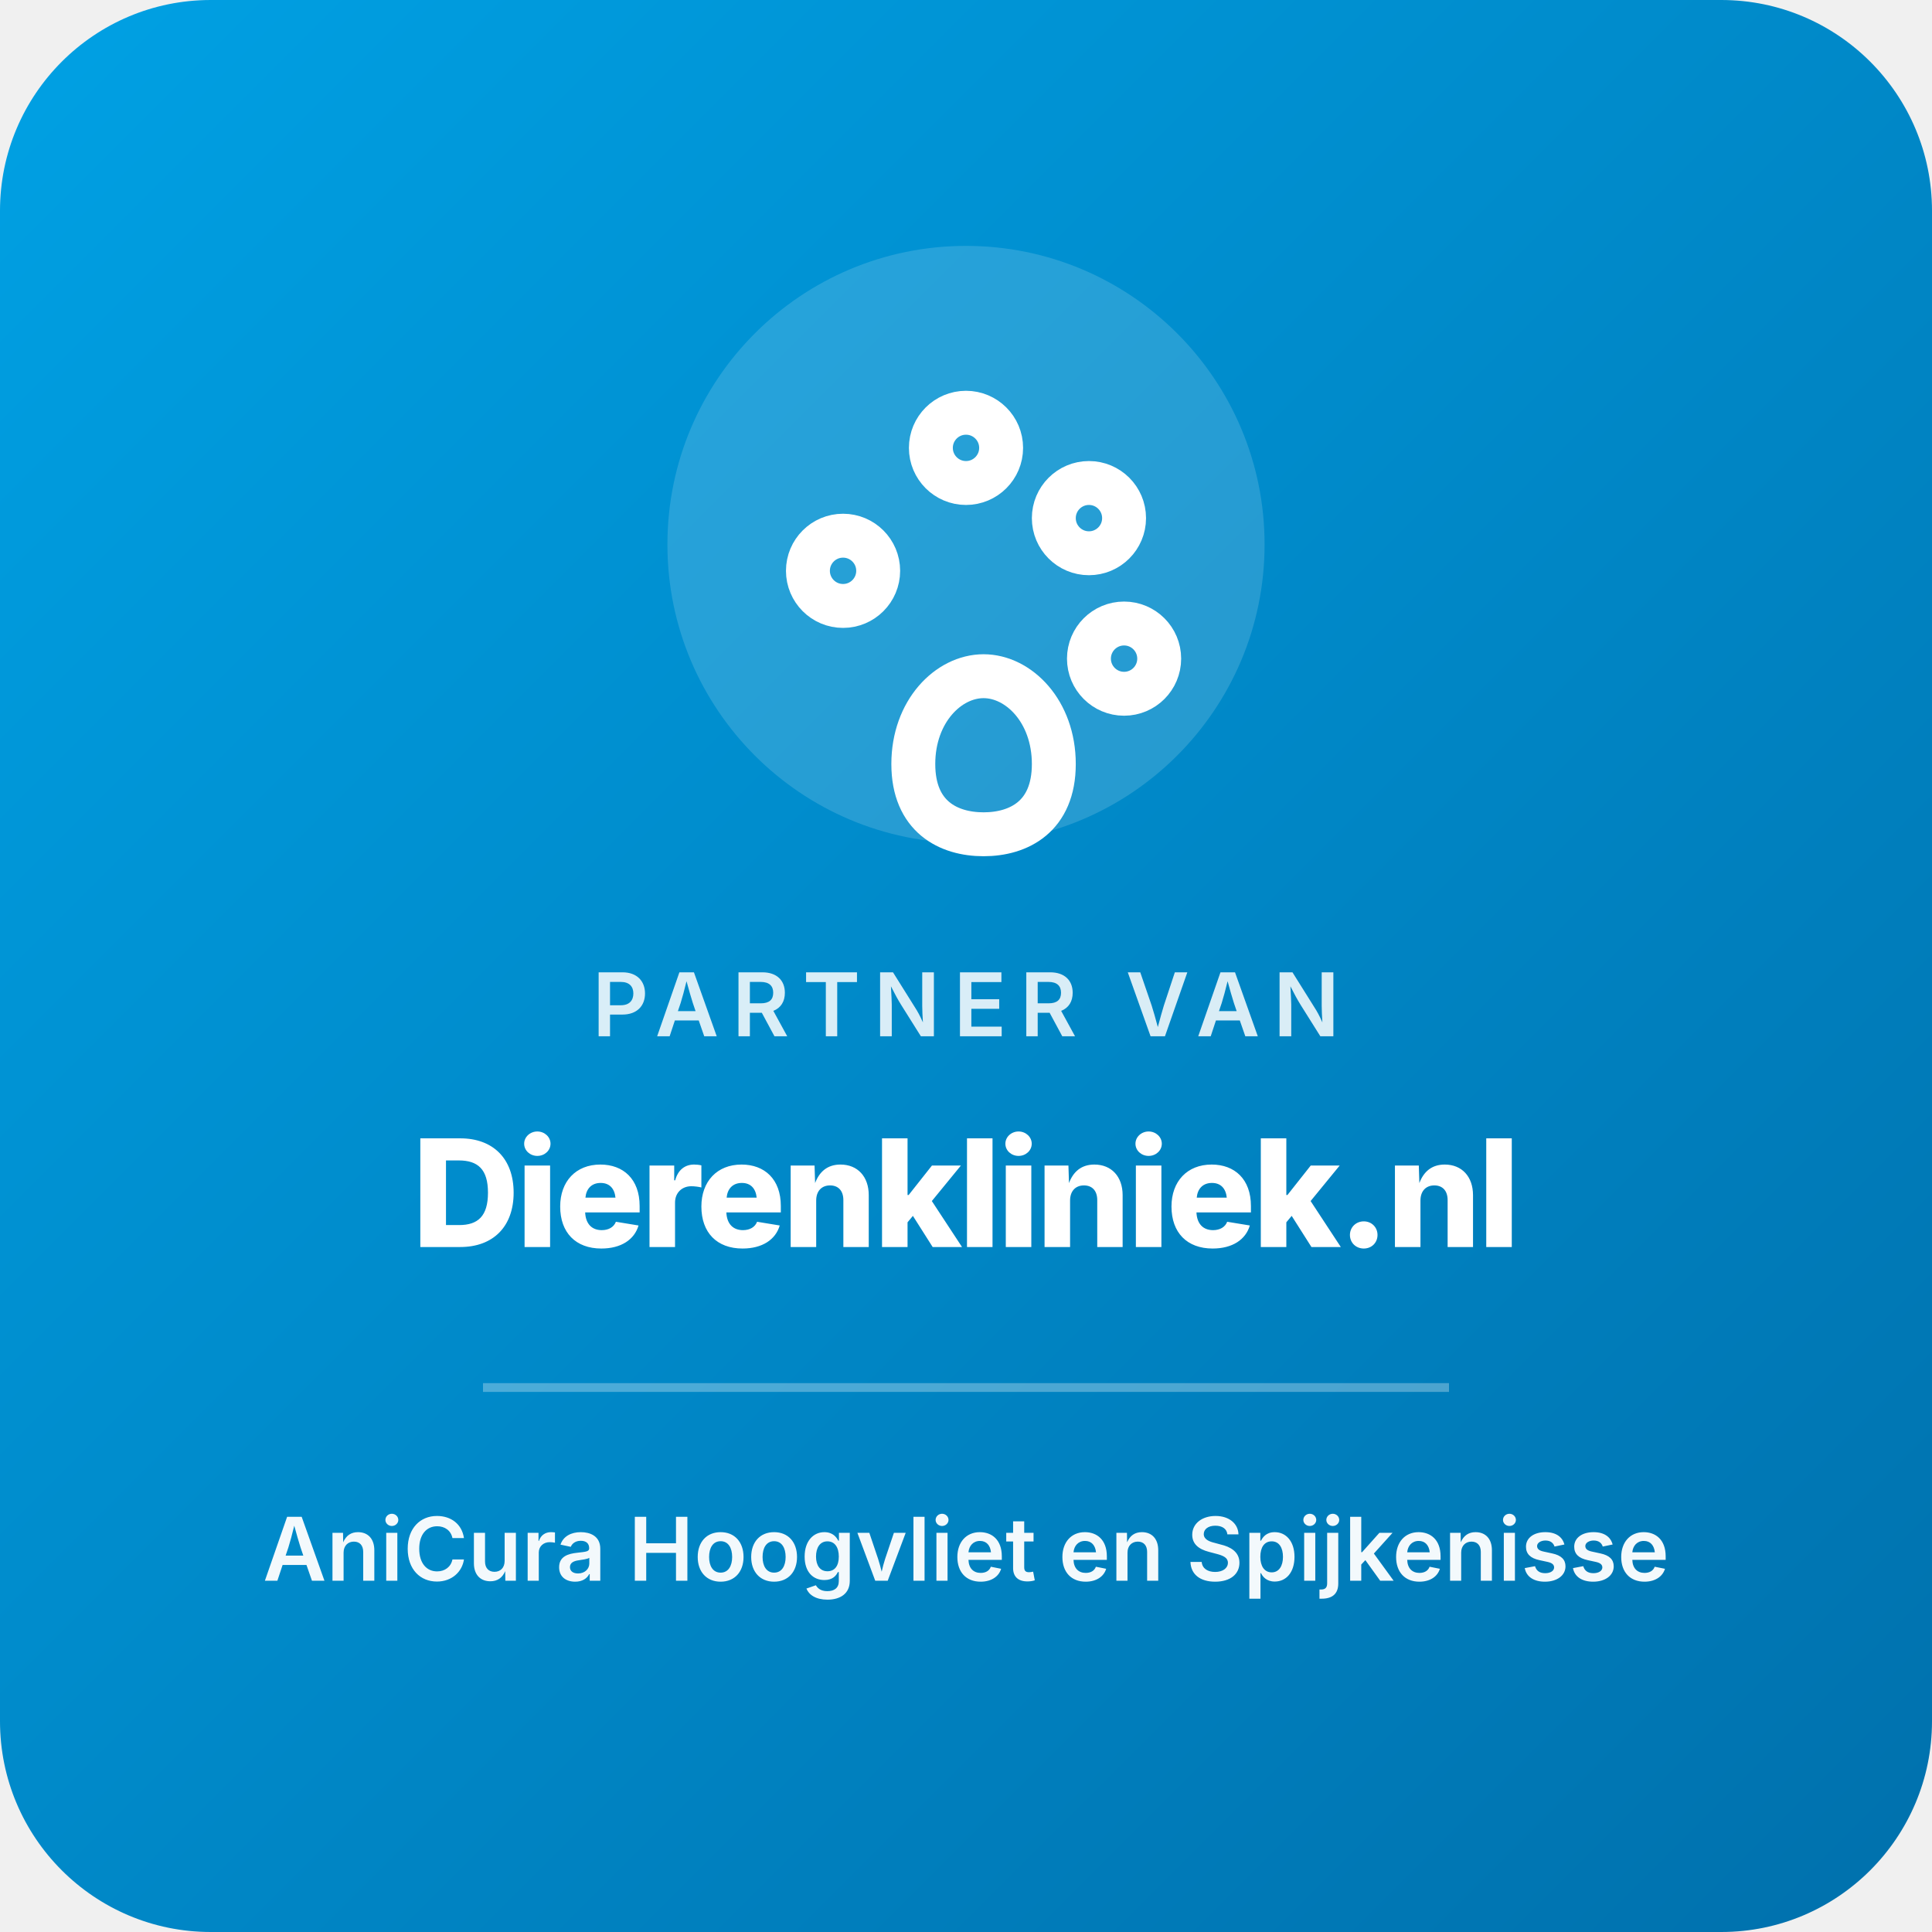
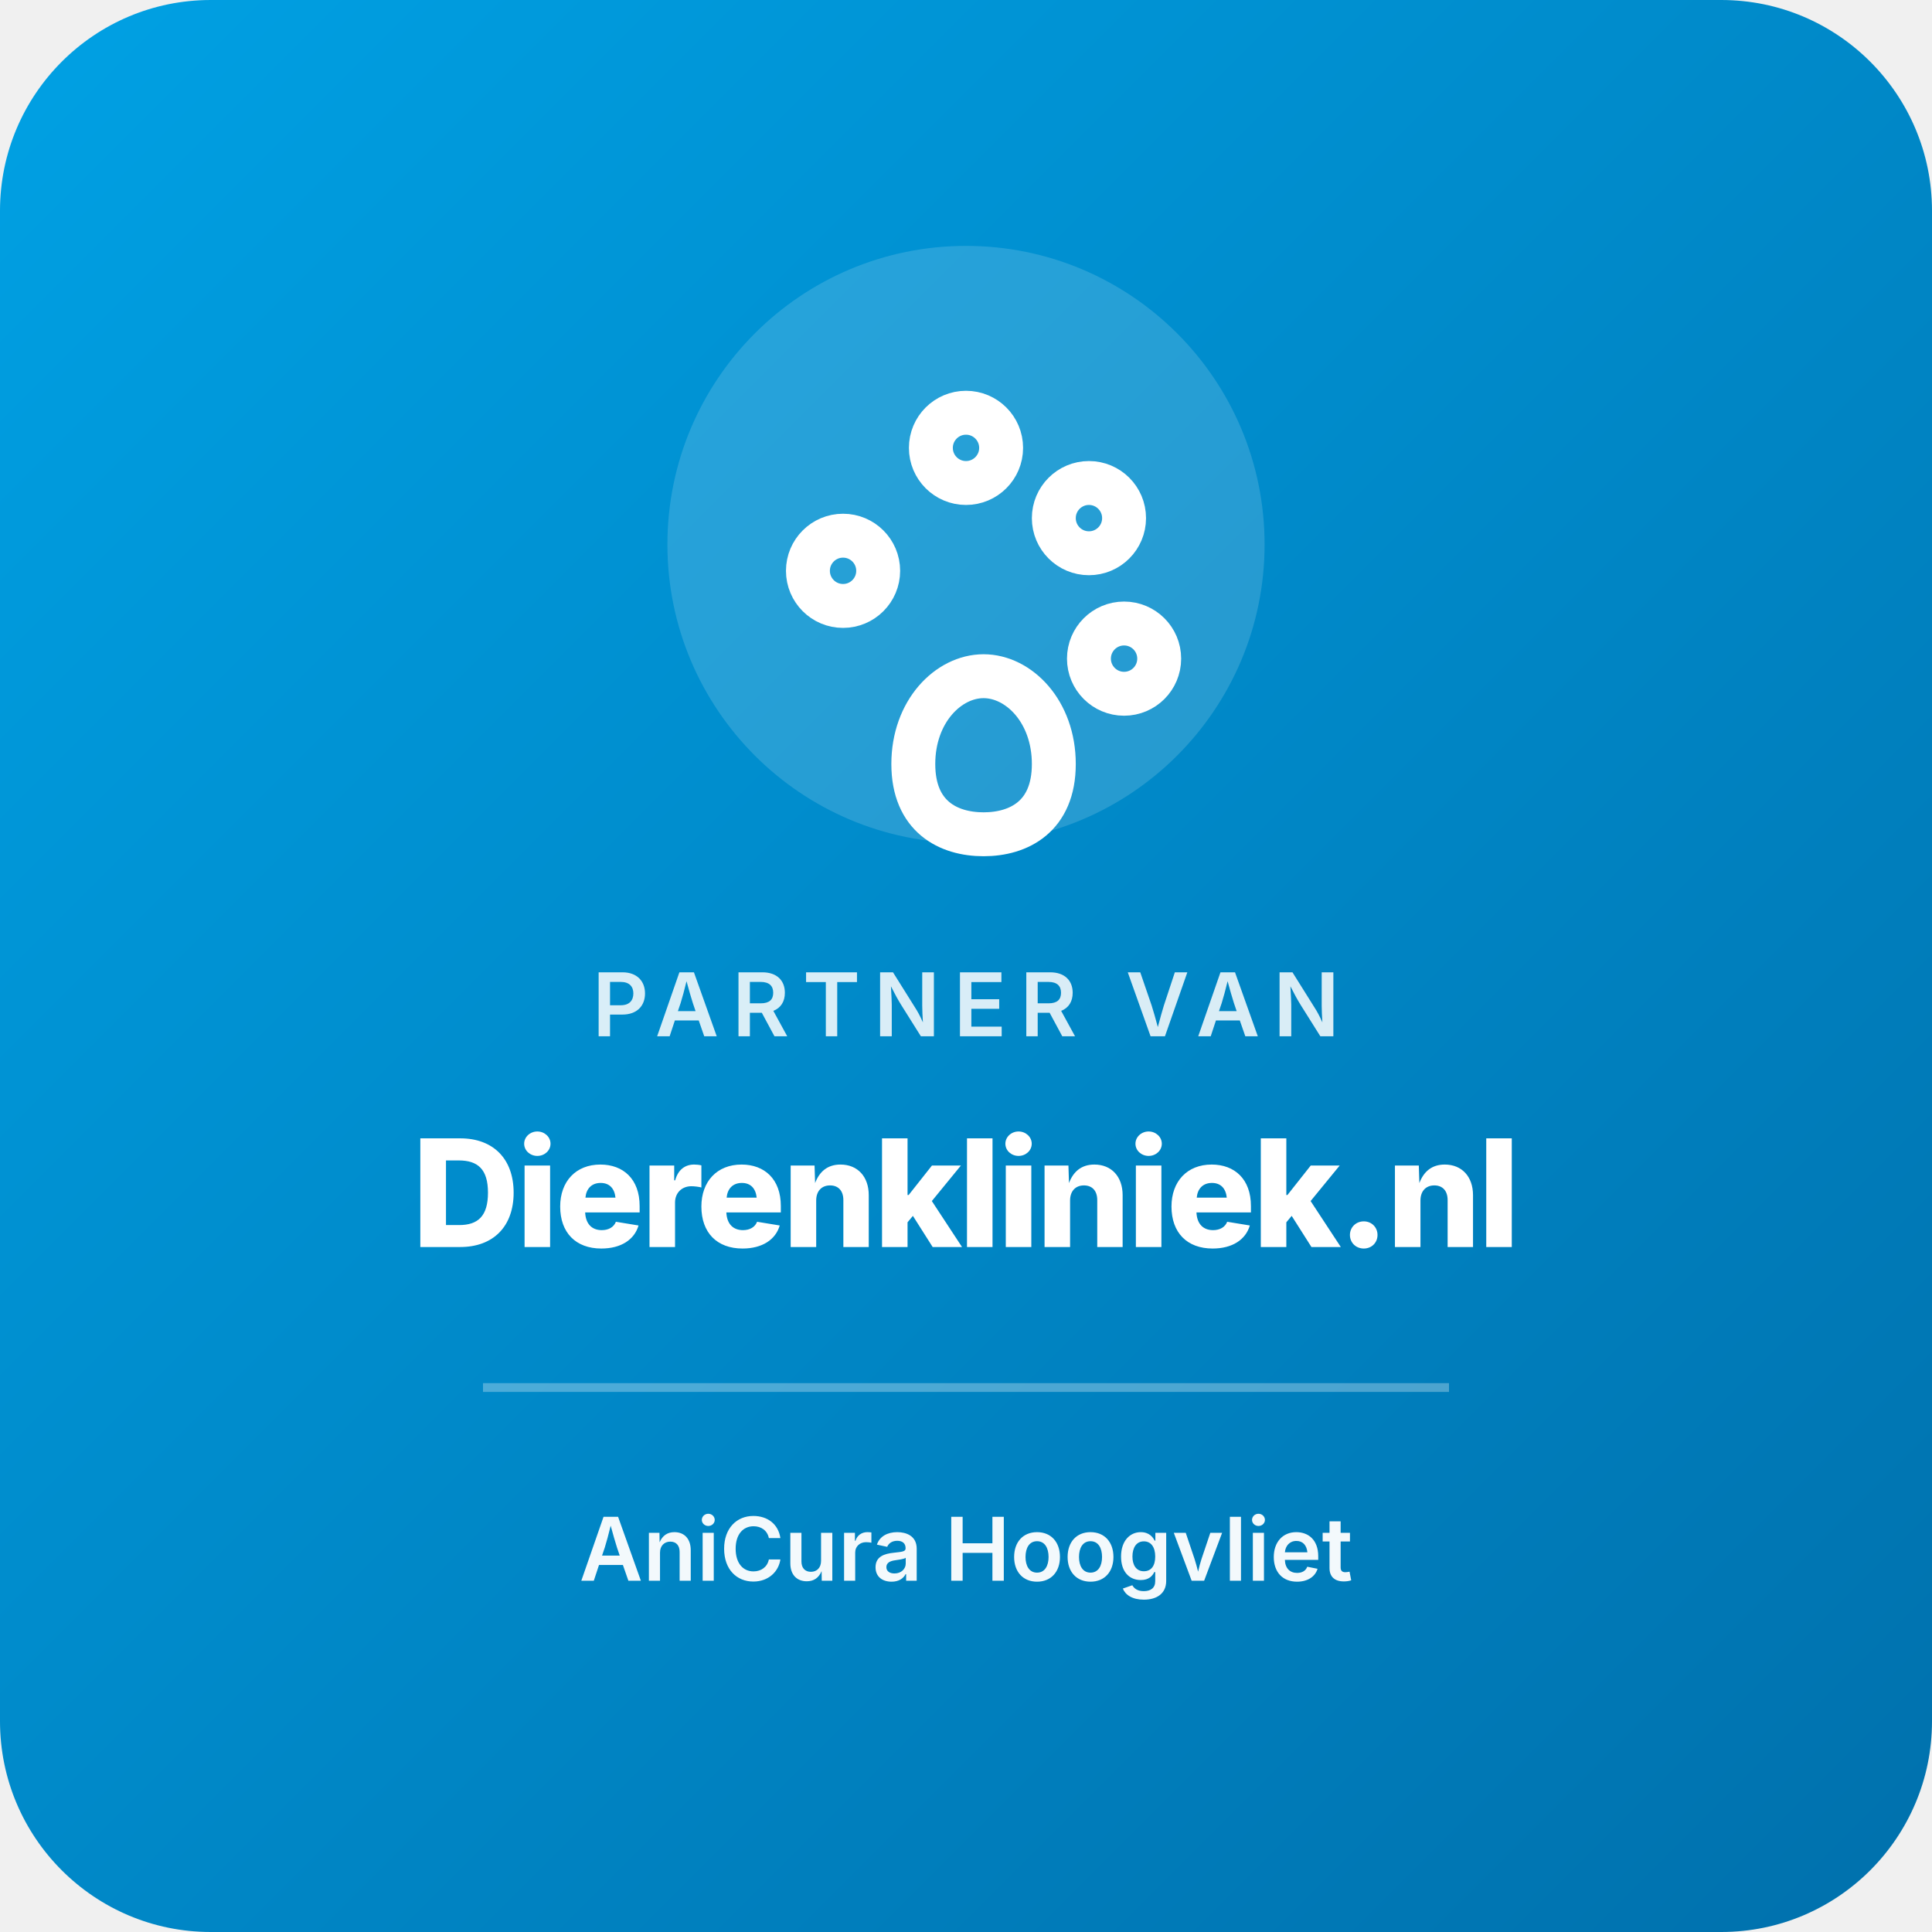
<svg xmlns="http://www.w3.org/2000/svg" width="220" height="220" viewBox="0 0 220 220">
  <defs>
    <linearGradient id="bg" x1="0%" y1="0%" x2="100%" y2="100%">
      <stop offset="0%" stop-color="#00A1E4" />
      <stop offset="100%" stop-color="#0070AC" />
    </linearGradient>
  </defs>
  <rect width="220" height="220" rx="24" fill="url(#bg)" />
  <circle cx="110" cy="62" r="34" fill="white" opacity="0.15" />
  <g transform="translate(88, 43) scale(2.0)" fill="none" stroke="white" stroke-width="2.5" stroke-linecap="round" stroke-linejoin="round">
    <circle cx="11" cy="4" r="2" />
    <circle cx="18" cy="8" r="2" />
    <circle cx="20" cy="16" r="2" />
    <circle cx="4" cy="11" r="2" />
    <path d="M8 22c0-3 2-5 4-5s4 2 4 5-2 4-4 4-4-1-4-4z" />
  </g>
  <text x="110" y="118" text-anchor="middle" fill="white" font-family="-apple-system, BlinkMacSystemFont, Segoe UI, sans-serif" font-size="10" font-weight="600" opacity="0.85" letter-spacing="1.5">PARTNER VAN</text>
  <text x="110" y="142" text-anchor="middle" fill="white" font-family="-apple-system, BlinkMacSystemFont, Segoe UI, sans-serif" font-size="17" font-weight="800" letter-spacing="-0.4">Dierenkliniek.nl</text>
  <line x1="55" y1="158" x2="165" y2="158" stroke="white" stroke-width="1" opacity="0.3" />
-   <text x="110" y="180" text-anchor="middle" fill="white" font-family="-apple-system, BlinkMacSystemFont, Segoe UI, sans-serif" font-size="10" font-weight="600" opacity="0.95">AniCura Hoogvliet en Spijkenisse</text>
+   <text x="110" y="180" text-anchor="middle" fill="white" font-family="-apple-system, BlinkMacSystemFont, Segoe UI, sans-serif" font-size="10" font-weight="600" opacity="0.95">AniCura Hoogvliet</text>
</svg>
